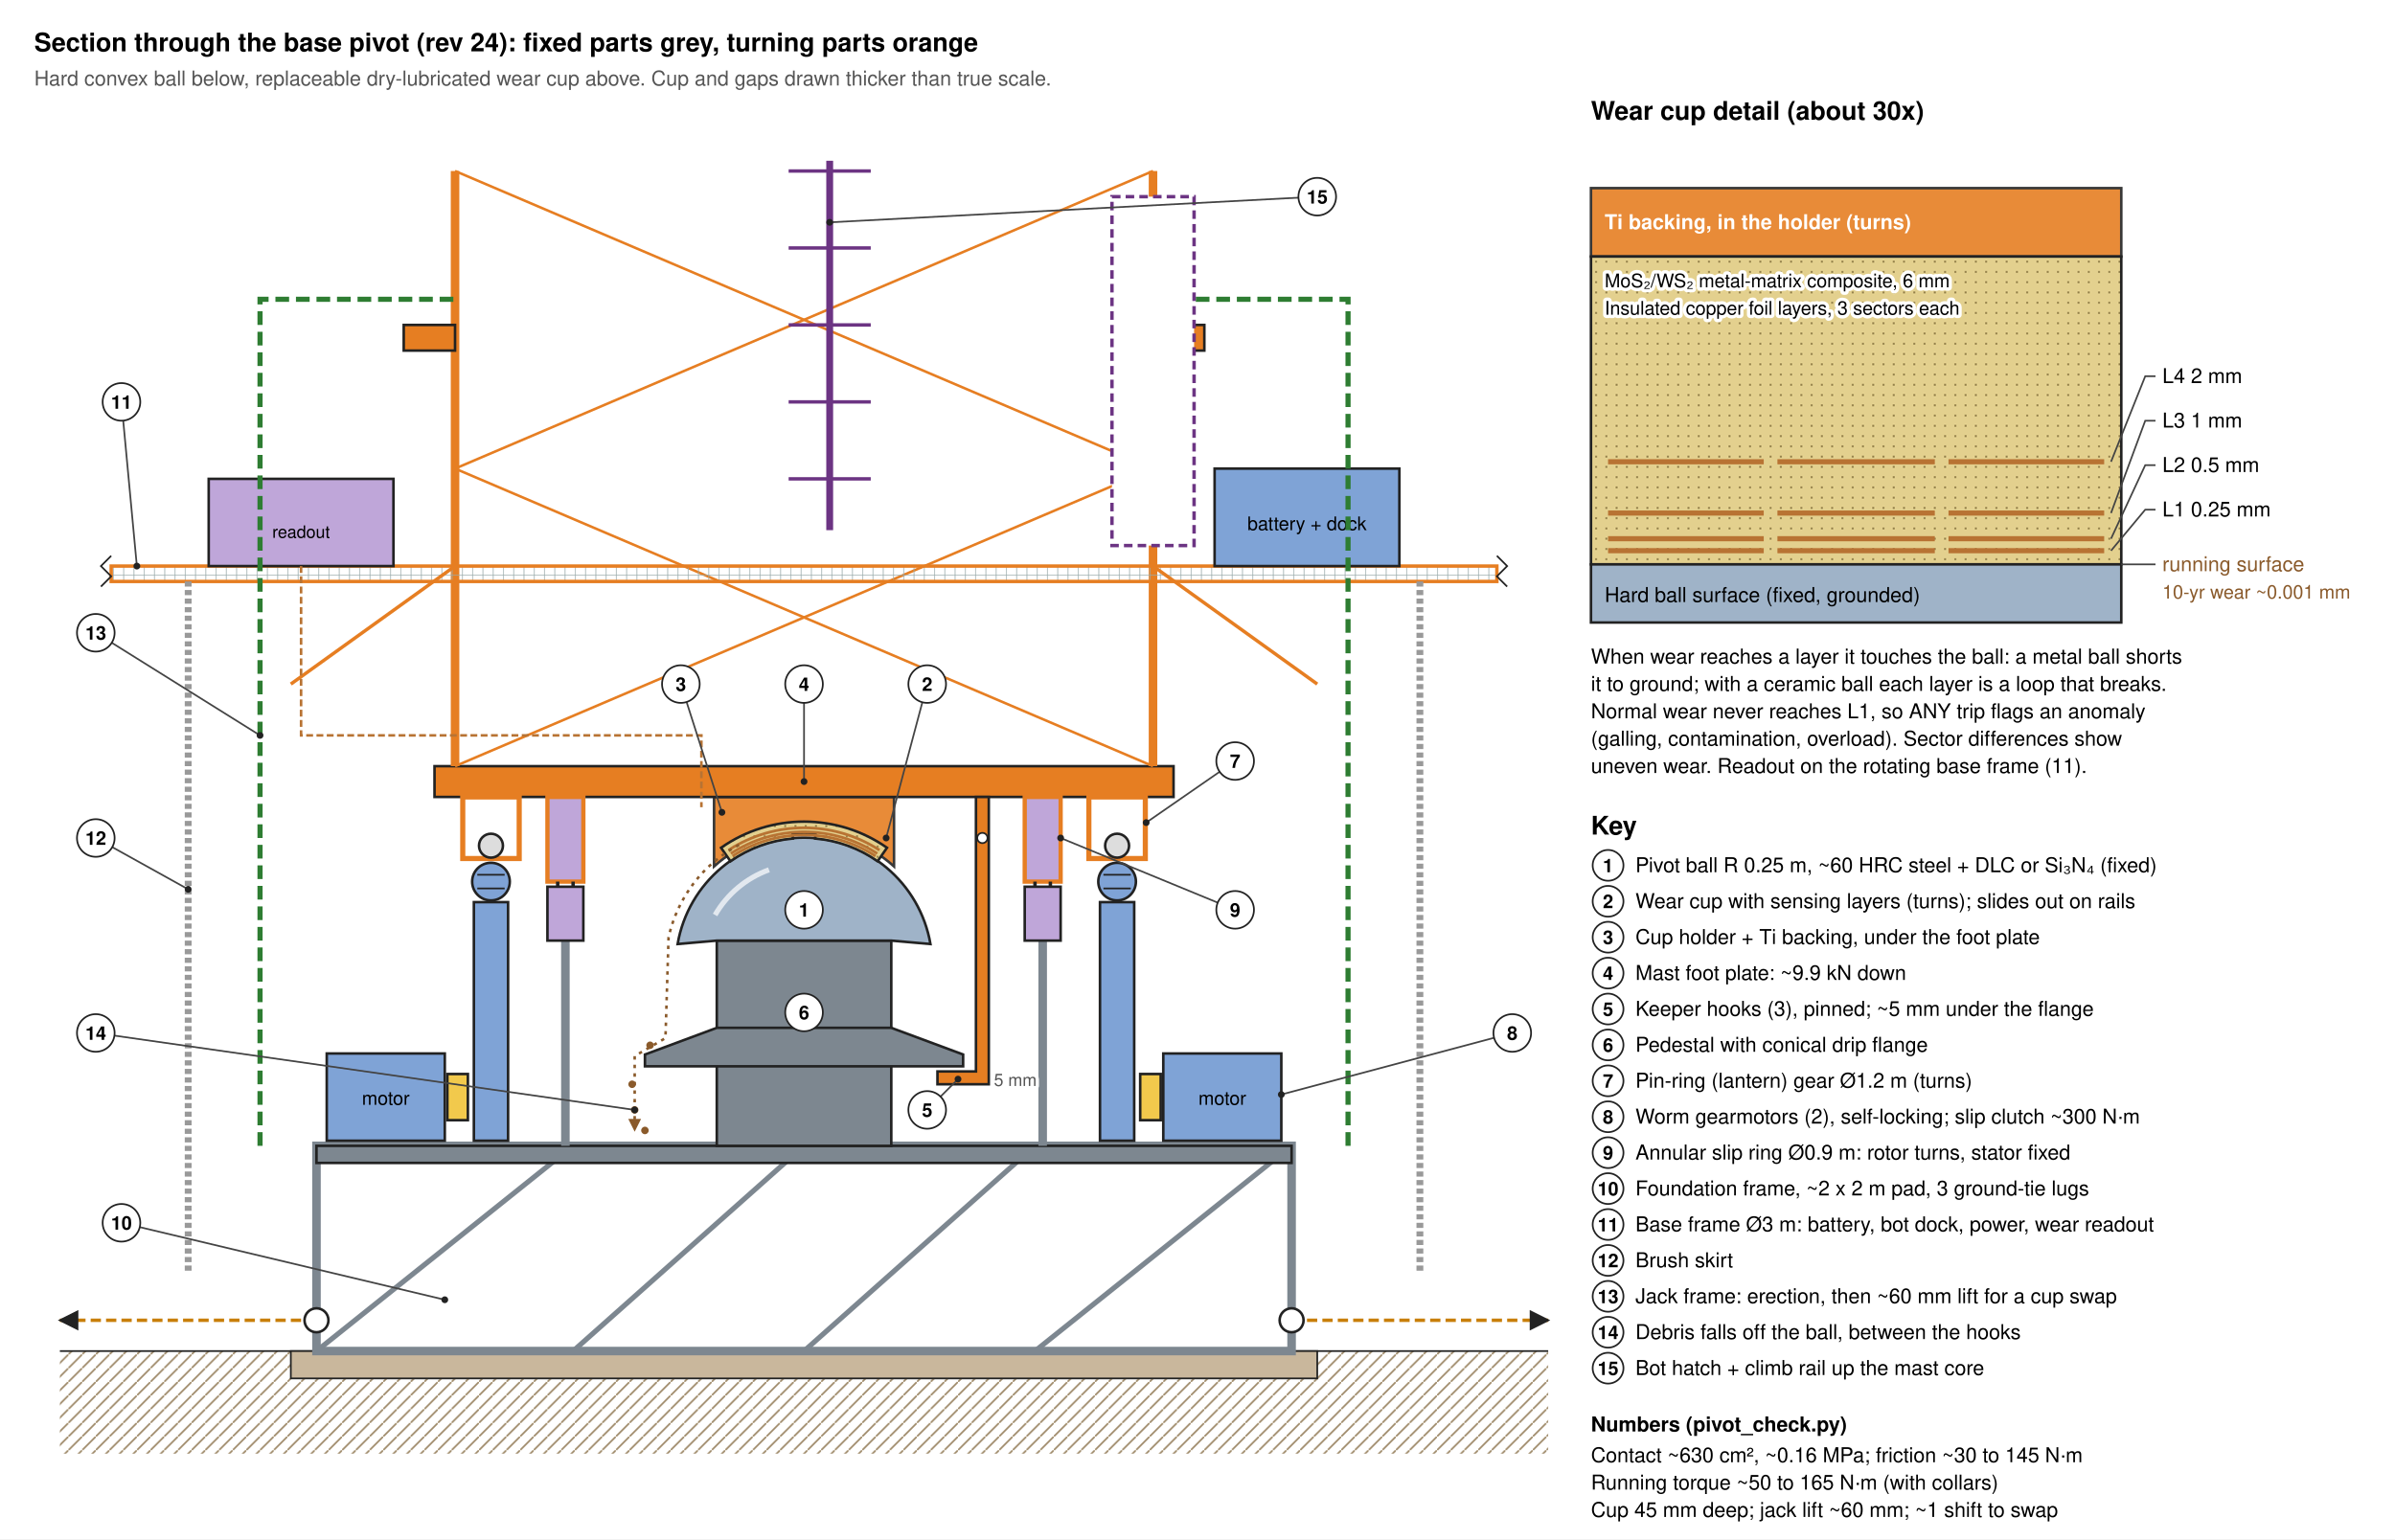
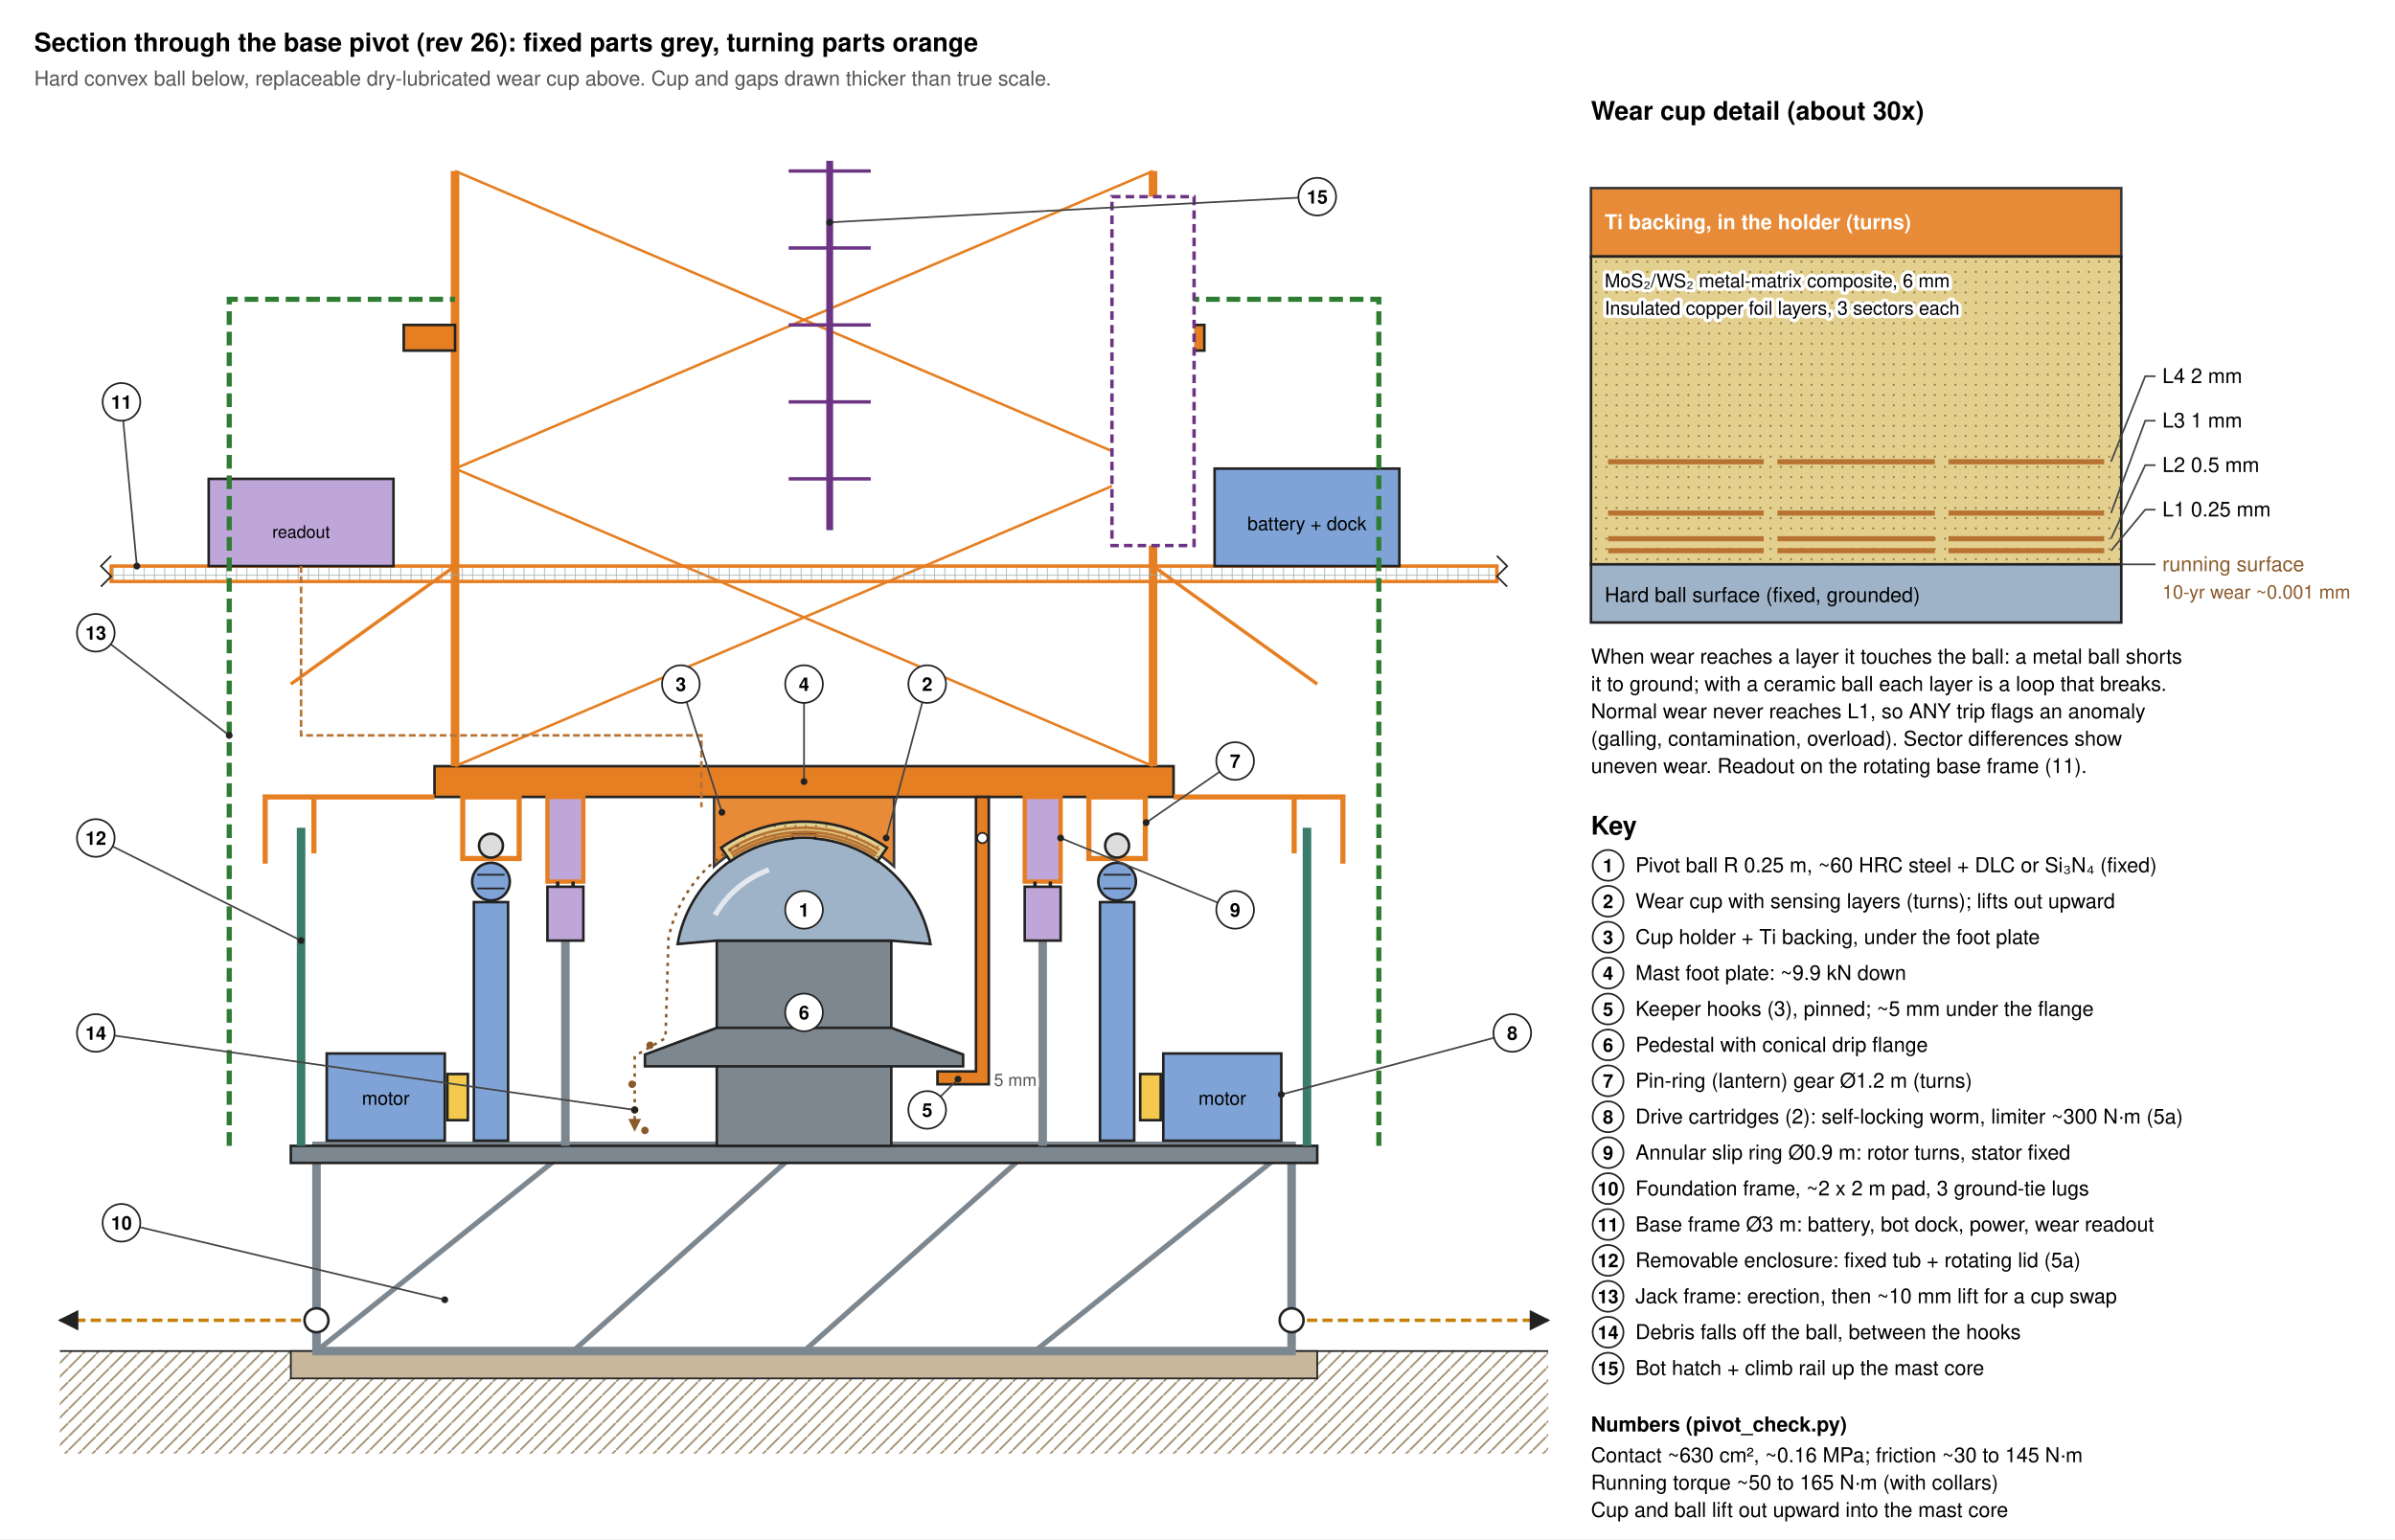
<svg xmlns="http://www.w3.org/2000/svg" viewBox="0 0 1400 900" font-family="Helvetica, Arial, sans-serif" font-size="12">
  <rect width="1400" height="900" fill="#fff" />
  <defs>
    <pattern id="g" width="8" height="8" patternUnits="userSpaceOnUse">
      <path d="M0 8L8 0" stroke="#a08c6c" />
    </pattern>
    <pattern id="gr" width="6" height="6" patternUnits="userSpaceOnUse">
      <path d="M0 0H6M0 0V6" stroke="#9aa" stroke-width="0.8" />
    </pattern>
    <pattern id="cm" width="6" height="6" patternUnits="userSpaceOnUse">
      <rect width="6" height="6" fill="#e3d08e" />
      <circle cx="3" cy="3" r="0.6" fill="#8d7a45" />
    </pattern>
    <marker id="ar" viewBox="0 0 10 10" refX="9" refY="5" markerWidth="6" markerHeight="6" orient="auto-start-reverse">
      <path d="M0 0L10 5L0 10z" fill="#222" />
    </marker>
    <marker id="ad" viewBox="0 0 10 10" refX="9" refY="5" markerWidth="5" markerHeight="5" orient="auto">
      <path d="M0 0L10 5L0 10z" fill="#8a5a2b" />
    </marker>
  </defs>
  <style>.s{stroke:#222;stroke-width:1.5}.l{stroke:#444;stroke-width:1;fill:none}text{paint-order:stroke;stroke:#fff;stroke-width:4px;stroke-linejoin:round}.t{font-size:15px;font-weight:bold}.n{font-size:11px;font-weight:bold}</style>
-   <text x="20" y="30" class="t">Section through the base pivot (rev 24): fixed parts grey, turning parts orange</text>
+   <text x="20" y="30" class="t">Section through the base pivot (rev 26): fixed parts grey, turning parts orange</text>
  <text x="20" y="50" fill="#555">Hard convex ball below, replaceable dry-lubricated wear cup above. Cup and gaps drawn thicker than true scale.</text>
  <rect x="35.0" y="790" width="870.0" height="60" fill="url(#g)" />
  <line x1="35.0" y1="790" x2="905.0" y2="790" stroke="#222" />
  <rect x="170.0" y="790" width="600.0" height="16" fill="#c9b79c" stroke="#222" />
  <rect x="185.0" y="670.0" width="570.0" height="120.0" fill="none" stroke="#7d8790" stroke-width="5" />
  <line x1="185.0" y1="790" x2="335.0" y2="670.0" stroke="#7d8790" stroke-width="3" />
  <line x1="335.0" y1="790" x2="470.0" y2="670.0" stroke="#7d8790" stroke-width="3" />
  <line x1="470.0" y1="790" x2="605.0" y2="670.0" stroke="#7d8790" stroke-width="3" />
  <line x1="605.0" y1="790" x2="755.0" y2="670.0" stroke="#7d8790" stroke-width="3" />
-   <rect x="185.0" y="670.0" width="570.0" height="10" fill="#7d8790" class="s" />
+   <rect x="170.0" y="670.0" width="600.0" height="10" fill="#7d8790" class="s" />
  <circle cx="185.0" cy="772.0" r="7" fill="#fff" class="s" />
  <line x1="176.0" y1="772.0" x2="35.0" y2="772.0" stroke="#c87f0a" stroke-width="2" stroke-dasharray="6 3" marker-end="url(#ar)" />
  <circle cx="755.0" cy="772.0" r="7" fill="#fff" class="s" />
  <line x1="764.0" y1="772.0" x2="905.0" y2="772.0" stroke="#c87f0a" stroke-width="2" stroke-dasharray="6 3" marker-end="url(#ar)" />
  <rect x="419.0" y="550.0" width="102" height="120.0" fill="#7d8790" class="s" />
  <path d="M419.0 601.0 L377.0 616.6 V623.5 H563.0 V616.6 L521.0 601.0 Z" fill="#7d8790" class="s" />
  <path d="M396.1 552.0 A75.0 75.0 0 0 1 543.9 552.0 L521.0 550.0 H419.0 Z" fill="#9fb3c8" class="s" />
  <path d="M418.0 535.0 A60.0 60.0 0 0 1 449.5 508.6" stroke="#fff" stroke-width="3" fill="none" opacity="0.7" />
  <path d="M417.4 506.6 V466.0 H522.6 V506.6 A78.6 78.6 0 0 0 417.4 506.6 Z" fill="#e67e22" opacity="0.9" class="s" />
  <path d="M427.0 503.6 A75.0 75.0 0 0 1 463.5 490.3 L463.3 487.9 A77.4 77.4 0 0 1 476.7 487.9 L476.5 490.3 A75.0 75.0 0 0 1 513.0 503.6 L518.5 495.7 A84.6 84.6 0 0 0 421.5 495.7 Z" fill="url(#cm)" class="s" />
  <path d="M428.2 500.6 A76.8 76.8 0 0 1 511.8 500.6" stroke="#b87333" stroke-width="1.6" fill="none" />
  <path d="M427.2 499.1 A78.6 78.6 0 0 1 512.8 499.1" stroke="#b87333" stroke-width="1.6" fill="none" />
  <path d="M425.9 497.1 A81.0 81.0 0 0 1 514.1 497.1" stroke="#b87333" stroke-width="1.6" fill="none" />
  <rect x="254.0" y="448" width="432.0" height="18.0" fill="#e67e22" class="s" />
  <line x1="266.0" y1="448" x2="266.0" y2="100.0" stroke="#e67e22" stroke-width="5" />
  <line x1="674.0" y1="448" x2="674.0" y2="100.0" stroke="#e67e22" stroke-width="5" />
  <line x1="266.0" y1="448" x2="674.0" y2="274" stroke="#e67e22" stroke-width="1.5" />
  <line x1="674.0" y1="448" x2="266.0" y2="274" stroke="#e67e22" stroke-width="1.5" />
  <line x1="266.0" y1="274.0" x2="674.0" y2="100.0" stroke="#e67e22" stroke-width="1.5" />
  <line x1="674.0" y1="274.0" x2="266.0" y2="100.0" stroke="#e67e22" stroke-width="1.5" />
  <path d="M578.0 466.0 V634.0 H548.0 V626.5 H570.5 V466.0 Z" fill="#e67e22" class="s" />
  <circle cx="574.25" cy="490.0" r="3" fill="#fff" stroke="#222" />
  <line x1="330.5" y1="670.0" x2="330.5" y2="550.0" stroke="#7d8790" stroke-width="5" />
  <rect x="320.0" y="518.5" width="21.0" height="31.5" fill="#bfa6d9" class="s" />
  <rect x="320.0" y="466.0" width="21.0" height="49.5" fill="#bfa6d9" stroke="#e67e22" stroke-width="2.5" />
  <line x1="335.0" y1="518.5" x2="335.0" y2="515.5" stroke="#222" stroke-width="2" />
  <line x1="326.0" y1="518.5" x2="326.0" y2="515.5" stroke="#222" stroke-width="2" />
  <line x1="609.5" y1="670.0" x2="609.5" y2="550.0" stroke="#7d8790" stroke-width="5" />
  <rect x="599.0" y="518.5" width="21.0" height="31.5" fill="#bfa6d9" class="s" />
  <rect x="599.0" y="466.0" width="21.0" height="49.5" fill="#bfa6d9" stroke="#e67e22" stroke-width="2.5" />
  <line x1="605.0" y1="518.5" x2="605.0" y2="515.5" stroke="#222" stroke-width="2" />
  <line x1="614.0" y1="518.5" x2="614.0" y2="515.5" stroke="#222" stroke-width="2" />
  <rect x="270.5" y="466.0" width="33.0" height="36.0" fill="none" stroke="#e67e22" stroke-width="3" />
  <circle cx="287.0" cy="494.5" r="7" fill="#ddd" class="s" />
  <circle cx="287.0" cy="515.5" r="11" fill="#7fa3d6" class="s" />
  <path d="M279.0 511.5H295.0M279.0 519.5H295.0" stroke="#222" />
  <rect x="277.0" y="527.5" width="20" height="139.5" fill="#7fa3d6" class="s" />
  <rect x="191.0" y="616.0" width="69.0" height="51" fill="#7fa3d6" class="s" />
  <rect x="261.5" y="628.0" width="12" height="27.0" fill="#f2c94c" class="s" />
  <text x="225.5" y="646.0" text-anchor="middle" font-size="11" style="stroke:none">motor</text>
  <rect x="636.5" y="466.0" width="33.0" height="36.0" fill="none" stroke="#e67e22" stroke-width="3" />
  <circle cx="653.0" cy="494.5" r="7" fill="#ddd" class="s" />
  <circle cx="653.0" cy="515.5" r="11" fill="#7fa3d6" class="s" />
  <path d="M645.0 511.5H661.0M645.0 519.5H661.0" stroke="#222" />
  <rect x="643.0" y="527.5" width="20" height="139.5" fill="#7fa3d6" class="s" />
  <rect x="680.0" y="616.0" width="69.0" height="51" fill="#7fa3d6" class="s" />
  <rect x="666.5" y="628.0" width="12" height="27.0" fill="#f2c94c" class="s" />
  <text x="714.5" y="646.0" text-anchor="middle" font-size="11" style="stroke:none">motor</text>
  <path d="M432 494 A81.0 81.0 0 0 0 390.8 548.2 L389.0 607.0 L371.0 617.5 L371.0 661.0" fill="none" stroke="#8a5a2b" stroke-width="1.5" stroke-dasharray="2 3" marker-end="url(#ad)" />
  <circle cx="371.0" cy="649.0" r="2.2" fill="#8a5a2b" />
  <circle cx="369.5" cy="634.0" r="2.2" fill="#8a5a2b" />
  <circle cx="380.0" cy="611.2" r="2.2" fill="#8a5a2b" />
  <circle cx="377.0" cy="661.0" r="2.2" fill="#8a5a2b" />
  <rect x="65.0" y="331.0" width="810.0" height="9" fill="url(#gr)" stroke="#e67e22" stroke-width="2" />
  <path d="M65.0 325.0 l-6 6 l6 6 l-6 6" fill="none" stroke="#222" />
  <line x1="266.0" y1="331.0" x2="170.0" y2="400.0" stroke="#e67e22" stroke-width="2" />
-   <line x1="110.0" y1="340.0" x2="110.0" y2="745.0" stroke="#999" stroke-width="4" stroke-dasharray="3 2" />
+   <line x1="176.0" y1="670.0" x2="176.0" y2="484.0" stroke="#3a7d6b" stroke-width="5" />
+   <path d="M254.0 466.0 H155.0 V505.0 M183.5 466.0 V499.0" fill="none" stroke="#e67e22" stroke-width="3" />
  <path d="M875.0 325.0 l6 6 l-6 6 l6 6" fill="none" stroke="#222" />
  <line x1="674.0" y1="331.0" x2="770.0" y2="400.0" stroke="#e67e22" stroke-width="2" />
-   <line x1="830.0" y1="340.0" x2="830.0" y2="745.0" stroke="#999" stroke-width="4" stroke-dasharray="3 2" />
+   <line x1="764.0" y1="670.0" x2="764.0" y2="484.0" stroke="#3a7d6b" stroke-width="5" />
+   <path d="M686.0 466.0 H785.0 V505.0 M756.5 466.0 V499.0" fill="none" stroke="#e67e22" stroke-width="3" />
  <rect x="710.0" y="274.0" width="108.0" height="57.0" fill="#7fa3d6" class="s" />
  <text x="764.0" y="310.0" text-anchor="middle" font-size="11" style="stroke:none">battery + dock</text>
  <rect x="122.0" y="280.0" width="108.0" height="51" fill="#bfa6d9" class="s" />
  <text x="176.0" y="314.5" text-anchor="middle" font-size="10" style="stroke:none">readout</text>
  <path d="M176.0 331.0 V430.0 H410.0 V472.0" fill="none" stroke="#b87333" stroke-width="1.5" stroke-dasharray="4 2" />
-   <path d="M152.0 670.0 V175.0 H266.0" fill="none" stroke="#2e7d32" stroke-width="3" stroke-dasharray="8 4" />
+   <path d="M134 670.0 V175.0 H266.0" fill="none" stroke="#2e7d32" stroke-width="3" stroke-dasharray="8 4" />
  <rect x="236.0" y="190.0" width="30.0" height="15.0" fill="#e67e22" class="s" />
-   <path d="M788.0 670.0 V175.0 H674.0" fill="none" stroke="#2e7d32" stroke-width="3" stroke-dasharray="8 4" />
+   <path d="M806.0 670.0 V175.0 H674.0" fill="none" stroke="#2e7d32" stroke-width="3" stroke-dasharray="8 4" />
  <rect x="674.0" y="190.0" width="30.0" height="15.0" fill="#e67e22" class="s" />
  <rect x="650.0" y="115.0" width="48.0" height="204" fill="#fff" stroke="#6c3483" stroke-width="2" stroke-dasharray="5 3" />
  <line x1="485.0" y1="310.0" x2="485.0" y2="94.0" stroke="#6c3483" stroke-width="4" />
  <line x1="461.0" y1="280.0" x2="509.0" y2="280.0" stroke="#6c3483" stroke-width="2" />
  <line x1="461.0" y1="235.0" x2="509.0" y2="235.0" stroke="#6c3483" stroke-width="2" />
  <line x1="461.0" y1="190.0" x2="509.0" y2="190.0" stroke="#6c3483" stroke-width="2" />
  <line x1="461.0" y1="145.0" x2="509.0" y2="145.0" stroke="#6c3483" stroke-width="2" />
  <line x1="461.0" y1="100.0" x2="509.0" y2="100.0" stroke="#6c3483" stroke-width="2" />
  <circle cx="470" cy="532" r="11" fill="#fff" stroke="#222" />
  <text x="470" y="536" text-anchor="middle" class="n" style="stroke:none">1</text>
  <path d="M518 490L542 400" class="l" />
  <circle cx="518" cy="490" r="2" fill="#222" />
  <circle cx="542" cy="400" r="11" fill="#fff" stroke="#222" />
  <text x="542" y="404" text-anchor="middle" class="n" style="stroke:none">2</text>
  <path d="M422 475L398 400" class="l" />
  <circle cx="422" cy="475" r="2" fill="#222" />
  <circle cx="398" cy="400" r="11" fill="#fff" stroke="#222" />
  <text x="398" y="404" text-anchor="middle" class="n" style="stroke:none">3</text>
  <path d="M470 457L470 400" class="l" />
  <circle cx="470" cy="457" r="2" fill="#222" />
  <circle cx="470" cy="400" r="11" fill="#fff" stroke="#222" />
  <text x="470" y="404" text-anchor="middle" class="n" style="stroke:none">4</text>
  <path d="M560 631L542 649" class="l" />
  <circle cx="560" cy="631" r="2" fill="#222" />
  <circle cx="542" cy="649" r="11" fill="#fff" stroke="#222" />
  <text x="542" y="653" text-anchor="middle" class="n" style="stroke:none">5</text>
  <path d="M470 598L470 592" class="l" />
  <circle cx="470" cy="598" r="2" fill="#222" />
  <circle cx="470" cy="592" r="11" fill="#fff" stroke="#222" />
  <text x="470" y="596" text-anchor="middle" class="n" style="stroke:none">6</text>
  <path d="M670 481L722 445" class="l" />
  <circle cx="670" cy="481" r="2" fill="#222" />
  <circle cx="722" cy="445" r="11" fill="#fff" stroke="#222" />
  <text x="722" y="449" text-anchor="middle" class="n" style="stroke:none">7</text>
  <path d="M749 640L884 604" class="l" />
  <circle cx="749" cy="640" r="2" fill="#222" />
  <circle cx="884" cy="604" r="11" fill="#fff" stroke="#222" />
  <text x="884" y="608" text-anchor="middle" class="n" style="stroke:none">8</text>
  <path d="M620 490L722 532" class="l" />
  <circle cx="620" cy="490" r="2" fill="#222" />
  <circle cx="722" cy="532" r="11" fill="#fff" stroke="#222" />
  <text x="722" y="536" text-anchor="middle" class="n" style="stroke:none">9</text>
  <path d="M260 760L71 715" class="l" />
  <circle cx="260" cy="760" r="2" fill="#222" />
  <circle cx="71" cy="715" r="11" fill="#fff" stroke="#222" />
  <text x="71" y="719" text-anchor="middle" class="n" style="stroke:none">10</text>
  <path d="M80 331L71 235" class="l" />
  <circle cx="80" cy="331" r="2" fill="#222" />
  <circle cx="71" cy="235" r="11" fill="#fff" stroke="#222" />
  <text x="71" y="239" text-anchor="middle" class="n" style="stroke:none">11</text>
-   <path d="M110 520L56 490" class="l" />
-   <circle cx="110" cy="520" r="2" fill="#222" />
+   <path d="M176 550L56 490" class="l" />
+   <circle cx="176" cy="550" r="2" fill="#222" />
  <circle cx="56" cy="490" r="11" fill="#fff" stroke="#222" />
  <text x="56" y="494" text-anchor="middle" class="n" style="stroke:none">12</text>
-   <path d="M152 430L56 370" class="l" />
-   <circle cx="152" cy="430" r="2" fill="#222" />
+   <path d="M134 430L56 370" class="l" />
+   <circle cx="134" cy="430" r="2" fill="#222" />
  <circle cx="56" cy="370" r="11" fill="#fff" stroke="#222" />
  <text x="56" y="374" text-anchor="middle" class="n" style="stroke:none">13</text>
  <path d="M371 649L56 604" class="l" />
  <circle cx="371" cy="649" r="2" fill="#222" />
  <circle cx="56" cy="604" r="11" fill="#fff" stroke="#222" />
  <text x="56" y="608" text-anchor="middle" class="n" style="stroke:none">14</text>
  <path d="M485 130L770 115" class="l" />
  <circle cx="485" cy="130" r="2" fill="#222" />
  <circle cx="770" cy="115" r="11" fill="#fff" stroke="#222" />
  <text x="770" y="119" text-anchor="middle" class="n" style="stroke:none">15</text>
  <text x="581.0" y="635.0" font-size="10" fill="#555">5 mm</text>
  <text x="930" y="70" class="t">Wear cup detail (about 30x)</text>
  <rect x="930" y="110" width="310" height="40" fill="#e67e22" opacity="0.9" class="s" />
  <text x="938" y="134" style="stroke:none" fill="#fff" font-weight="bold">Ti backing, in the holder (turns)</text>
  <rect x="930" y="150" width="310" height="180" fill="url(#cm)" class="s" />
  <line x1="940" y1="270" x2="1031" y2="270" stroke="#b87333" stroke-width="3" />
  <line x1="1039" y1="270" x2="1131" y2="270" stroke="#b87333" stroke-width="3" />
  <line x1="1139" y1="270" x2="1230" y2="270" stroke="#b87333" stroke-width="3" />
  <path d="M1234 270L1254 220H1260" class="l" />
  <text x="1264" y="224" font-size="12">L4  2 mm</text>
  <line x1="940" y1="300" x2="1031" y2="300" stroke="#b87333" stroke-width="3" />
  <line x1="1039" y1="300" x2="1131" y2="300" stroke="#b87333" stroke-width="3" />
  <line x1="1139" y1="300" x2="1230" y2="300" stroke="#b87333" stroke-width="3" />
  <path d="M1234 300L1254 246H1260" class="l" />
  <text x="1264" y="250" font-size="12">L3  1 mm</text>
  <line x1="940" y1="315" x2="1031" y2="315" stroke="#b87333" stroke-width="3" />
  <line x1="1039" y1="315" x2="1131" y2="315" stroke="#b87333" stroke-width="3" />
  <line x1="1139" y1="315" x2="1230" y2="315" stroke="#b87333" stroke-width="3" />
  <path d="M1234 315L1254 272H1260" class="l" />
  <text x="1264" y="276" font-size="12">L2  0.5 mm</text>
  <line x1="940" y1="322" x2="1031" y2="322" stroke="#b87333" stroke-width="3" />
  <line x1="1039" y1="322" x2="1131" y2="322" stroke="#b87333" stroke-width="3" />
  <line x1="1139" y1="322" x2="1230" y2="322" stroke="#b87333" stroke-width="3" />
  <path d="M1234 322L1254 298H1260" class="l" />
  <text x="1264" y="302" font-size="12">L1  0.25 mm</text>
  <text x="938" y="168" font-size="11">MoS₂/WS₂ metal-matrix composite, 6 mm</text>
  <text x="938" y="184" font-size="11">Insulated copper foil layers, 3 sectors each</text>
  <rect x="930" y="330" width="310" height="34" fill="#9fb3c8" class="s" />
  <text x="938" y="352" style="stroke:none">Hard ball surface (fixed, grounded)</text>
  <path d="M1240 330H1260" class="l" />
  <text x="1264" y="334" font-size="12" fill="#8a5a2b">running surface</text>
  <text x="1264" y="350" font-size="11" fill="#8a5a2b">10-yr wear ~0.001 mm</text>
  <text x="930" y="388" font-size="12">When wear reaches a layer it touches the ball: a metal ball shorts</text>
  <text x="930" y="404" font-size="12">it to ground; with a ceramic ball each layer is a loop that breaks.</text>
  <text x="930" y="420" font-size="12">Normal wear never reaches L1, so ANY trip flags an anomaly</text>
  <text x="930" y="436" font-size="12">(galling, contamination, overload). Sector differences show</text>
  <text x="930" y="452" font-size="12">uneven wear. Readout on the rotating base frame (11).</text>
  <text x="930" y="488" class="t">Key</text>
  <circle cx="940" cy="506" r="9" fill="#fff" stroke="#222" />
  <text x="940" y="510" text-anchor="middle" class="n" style="stroke:none">1</text>
  <text x="956" y="510">Pivot ball R 0.25 m, ~60 HRC steel + DLC or Si₃N₄ (fixed)</text>
  <circle cx="940" cy="527" r="9" fill="#fff" stroke="#222" />
  <text x="940" y="531" text-anchor="middle" class="n" style="stroke:none">2</text>
-   <text x="956" y="531">Wear cup with sensing layers (turns); slides out on rails</text>
+   <text x="956" y="531">Wear cup with sensing layers (turns); lifts out upward</text>
  <circle cx="940" cy="548" r="9" fill="#fff" stroke="#222" />
  <text x="940" y="552" text-anchor="middle" class="n" style="stroke:none">3</text>
  <text x="956" y="552">Cup holder + Ti backing, under the foot plate</text>
  <circle cx="940" cy="569" r="9" fill="#fff" stroke="#222" />
  <text x="940" y="573" text-anchor="middle" class="n" style="stroke:none">4</text>
  <text x="956" y="573">Mast foot plate: ~9.9 kN down</text>
  <circle cx="940" cy="590" r="9" fill="#fff" stroke="#222" />
  <text x="940" y="594" text-anchor="middle" class="n" style="stroke:none">5</text>
  <text x="956" y="594">Keeper hooks (3), pinned; ~5 mm under the flange</text>
  <circle cx="940" cy="611" r="9" fill="#fff" stroke="#222" />
  <text x="940" y="615" text-anchor="middle" class="n" style="stroke:none">6</text>
  <text x="956" y="615">Pedestal with conical drip flange</text>
  <circle cx="940" cy="632" r="9" fill="#fff" stroke="#222" />
  <text x="940" y="636" text-anchor="middle" class="n" style="stroke:none">7</text>
  <text x="956" y="636">Pin-ring (lantern) gear Ø1.2 m (turns)</text>
  <circle cx="940" cy="653" r="9" fill="#fff" stroke="#222" />
  <text x="940" y="657" text-anchor="middle" class="n" style="stroke:none">8</text>
-   <text x="956" y="657">Worm gearmotors (2), self-locking; slip clutch ~300 N·m</text>
+   <text x="956" y="657">Drive cartridges (2): self-locking worm, limiter ~300 N·m (5a)</text>
  <circle cx="940" cy="674" r="9" fill="#fff" stroke="#222" />
  <text x="940" y="678" text-anchor="middle" class="n" style="stroke:none">9</text>
  <text x="956" y="678">Annular slip ring Ø0.9 m: rotor turns, stator fixed</text>
  <circle cx="940" cy="695" r="9" fill="#fff" stroke="#222" />
  <text x="940" y="699" text-anchor="middle" class="n" style="stroke:none">10</text>
  <text x="956" y="699">Foundation frame, ~2 x 2 m pad, 3 ground-tie lugs</text>
  <circle cx="940" cy="716" r="9" fill="#fff" stroke="#222" />
  <text x="940" y="720" text-anchor="middle" class="n" style="stroke:none">11</text>
  <text x="956" y="720">Base frame Ø3 m: battery, bot dock, power, wear readout</text>
  <circle cx="940" cy="737" r="9" fill="#fff" stroke="#222" />
  <text x="940" y="741" text-anchor="middle" class="n" style="stroke:none">12</text>
-   <text x="956" y="741">Brush skirt</text>
+   <text x="956" y="741">Removable enclosure: fixed tub + rotating lid (5a)</text>
  <circle cx="940" cy="758" r="9" fill="#fff" stroke="#222" />
  <text x="940" y="762" text-anchor="middle" class="n" style="stroke:none">13</text>
-   <text x="956" y="762">Jack frame: erection, then ~60 mm lift for a cup swap</text>
+   <text x="956" y="762">Jack frame: erection, then ~10 mm lift for a cup swap</text>
  <circle cx="940" cy="779" r="9" fill="#fff" stroke="#222" />
  <text x="940" y="783" text-anchor="middle" class="n" style="stroke:none">14</text>
  <text x="956" y="783">Debris falls off the ball, between the hooks</text>
  <circle cx="940" cy="800" r="9" fill="#fff" stroke="#222" />
  <text x="940" y="804" text-anchor="middle" class="n" style="stroke:none">15</text>
  <text x="956" y="804">Bot hatch + climb rail up the mast core</text>
  <text x="930" y="837" font-weight="bold">Numbers (pivot_check.py)</text>
  <text x="930" y="855">Contact ~630 cm², ~0.16 MPa; friction ~30 to 145 N·m</text>
  <text x="930" y="871">Running torque ~50 to 165 N·m (with collars)</text>
-   <text x="930" y="887">Cup 45 mm deep; jack lift ~60 mm; ~1 shift to swap</text>
+   <text x="930" y="887">Cup and ball lift out upward into the mast core</text>
</svg>
